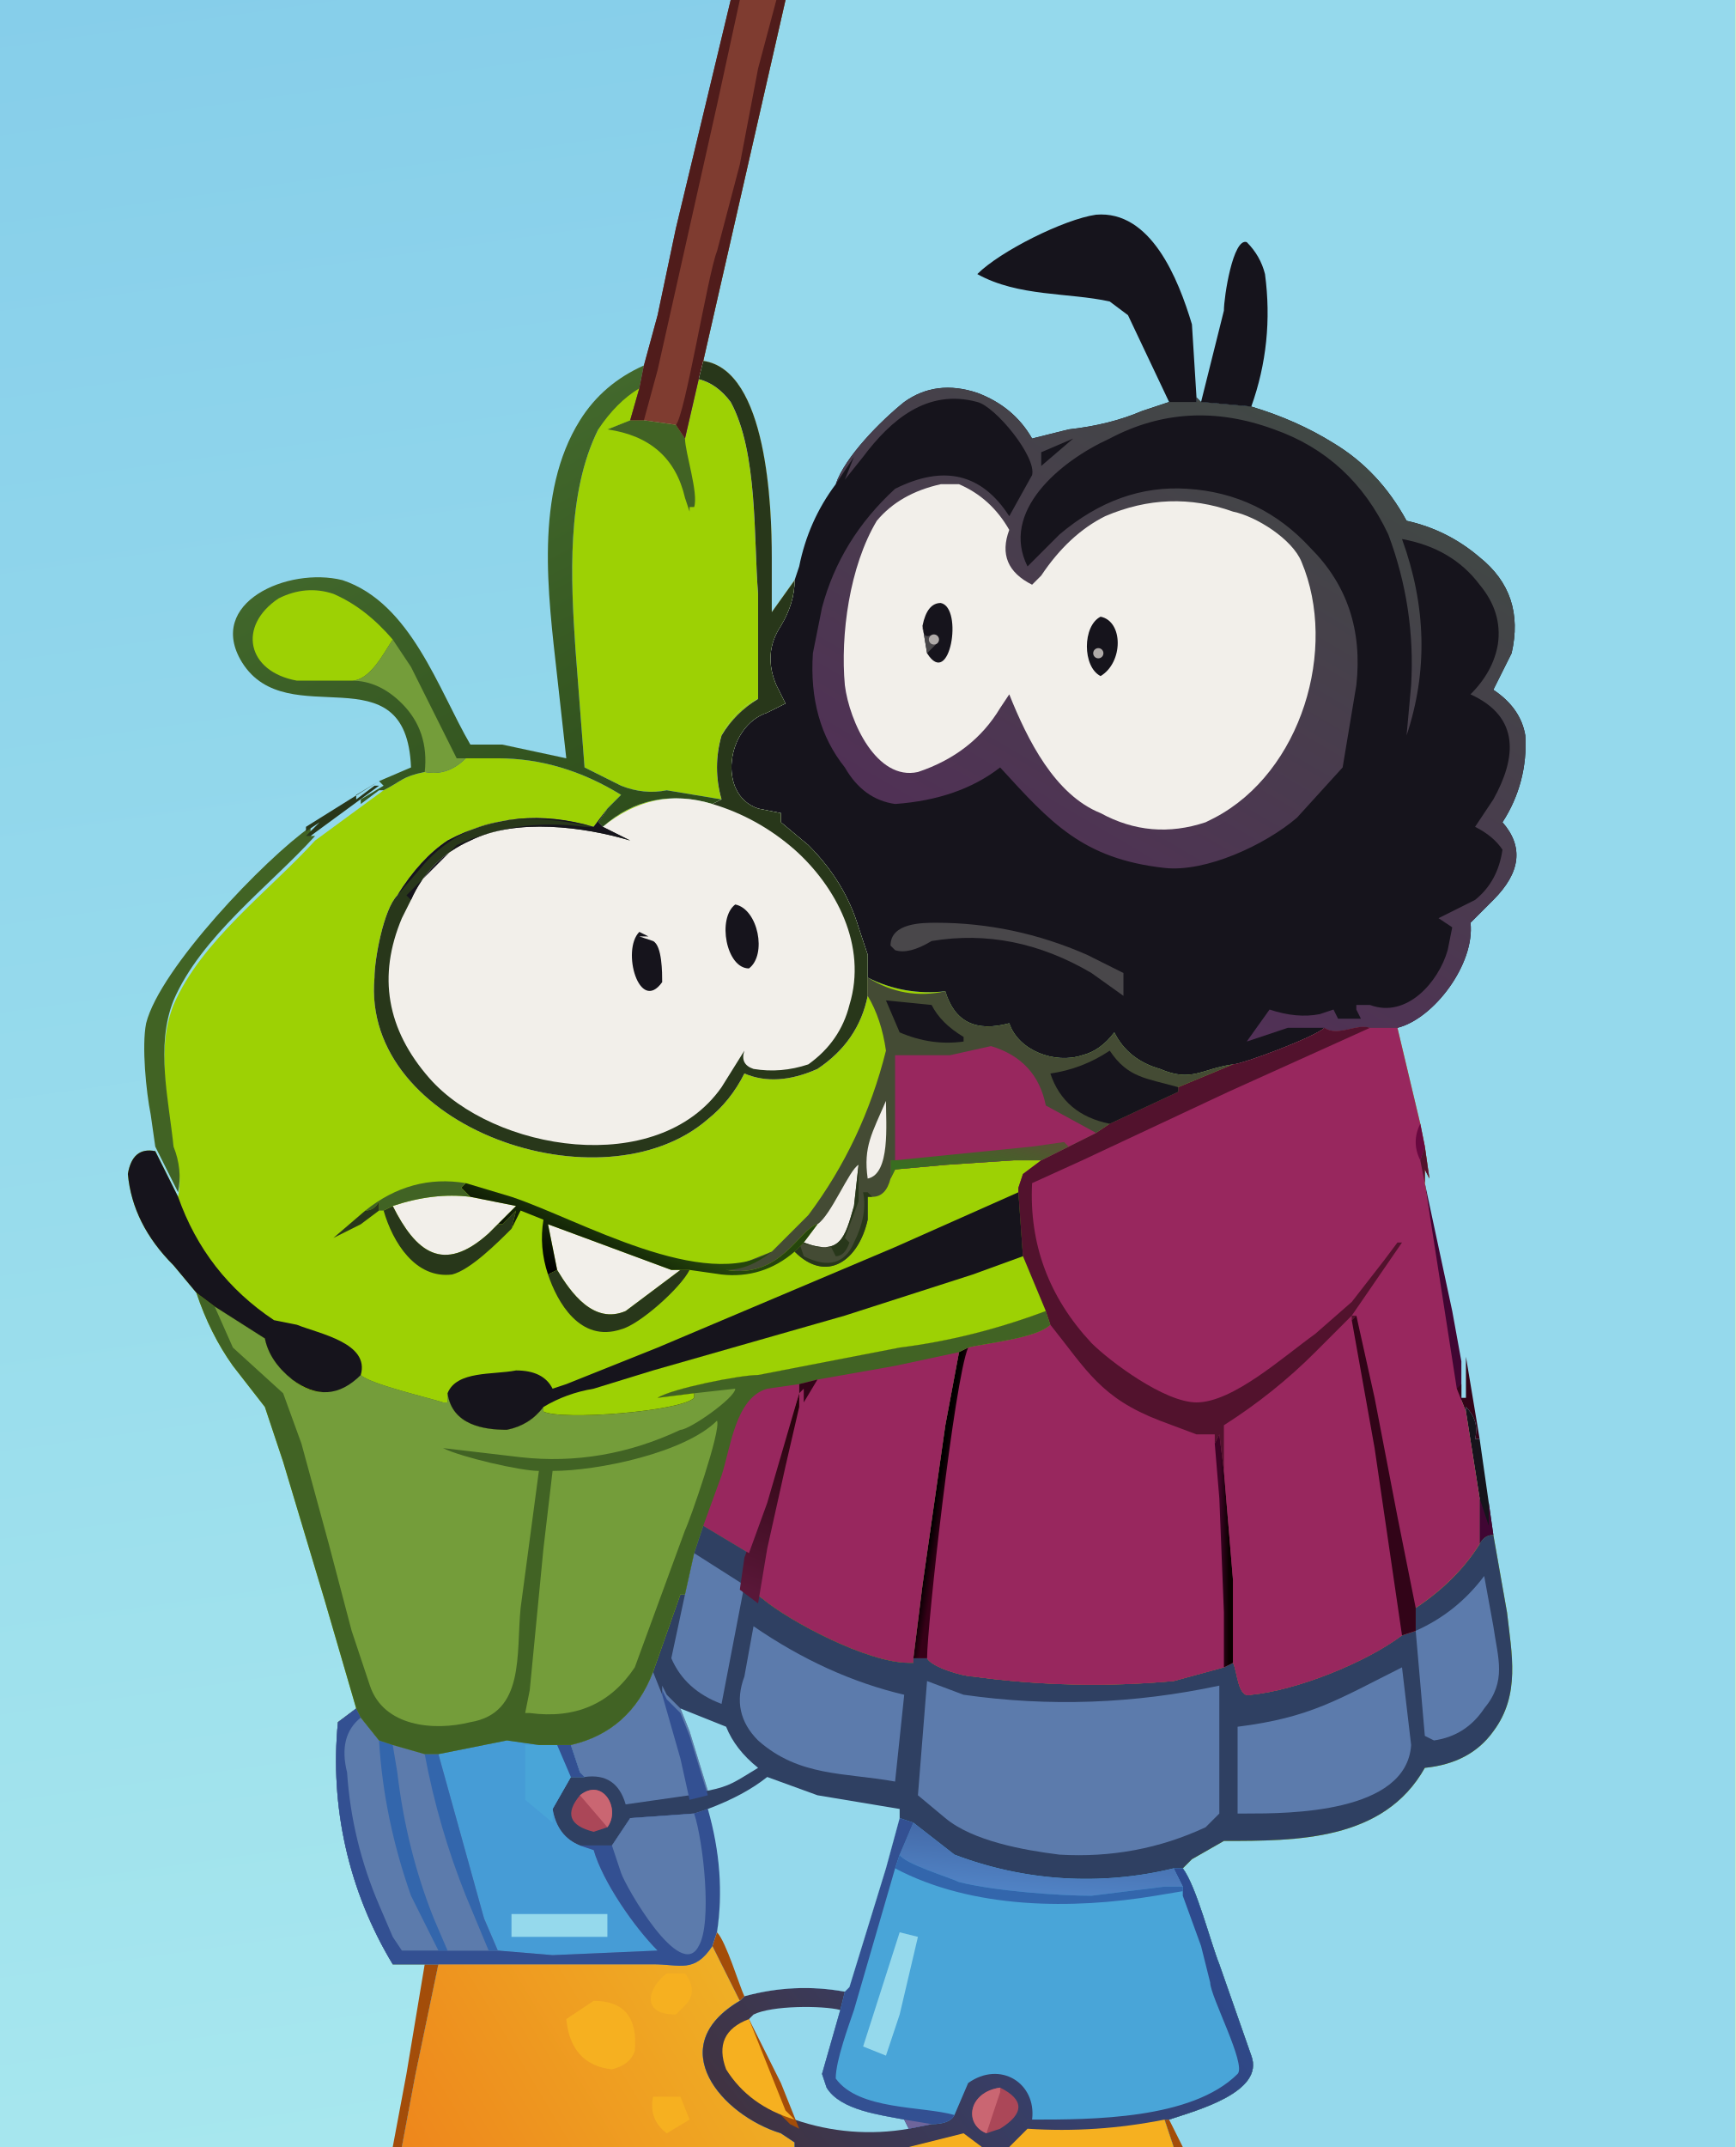
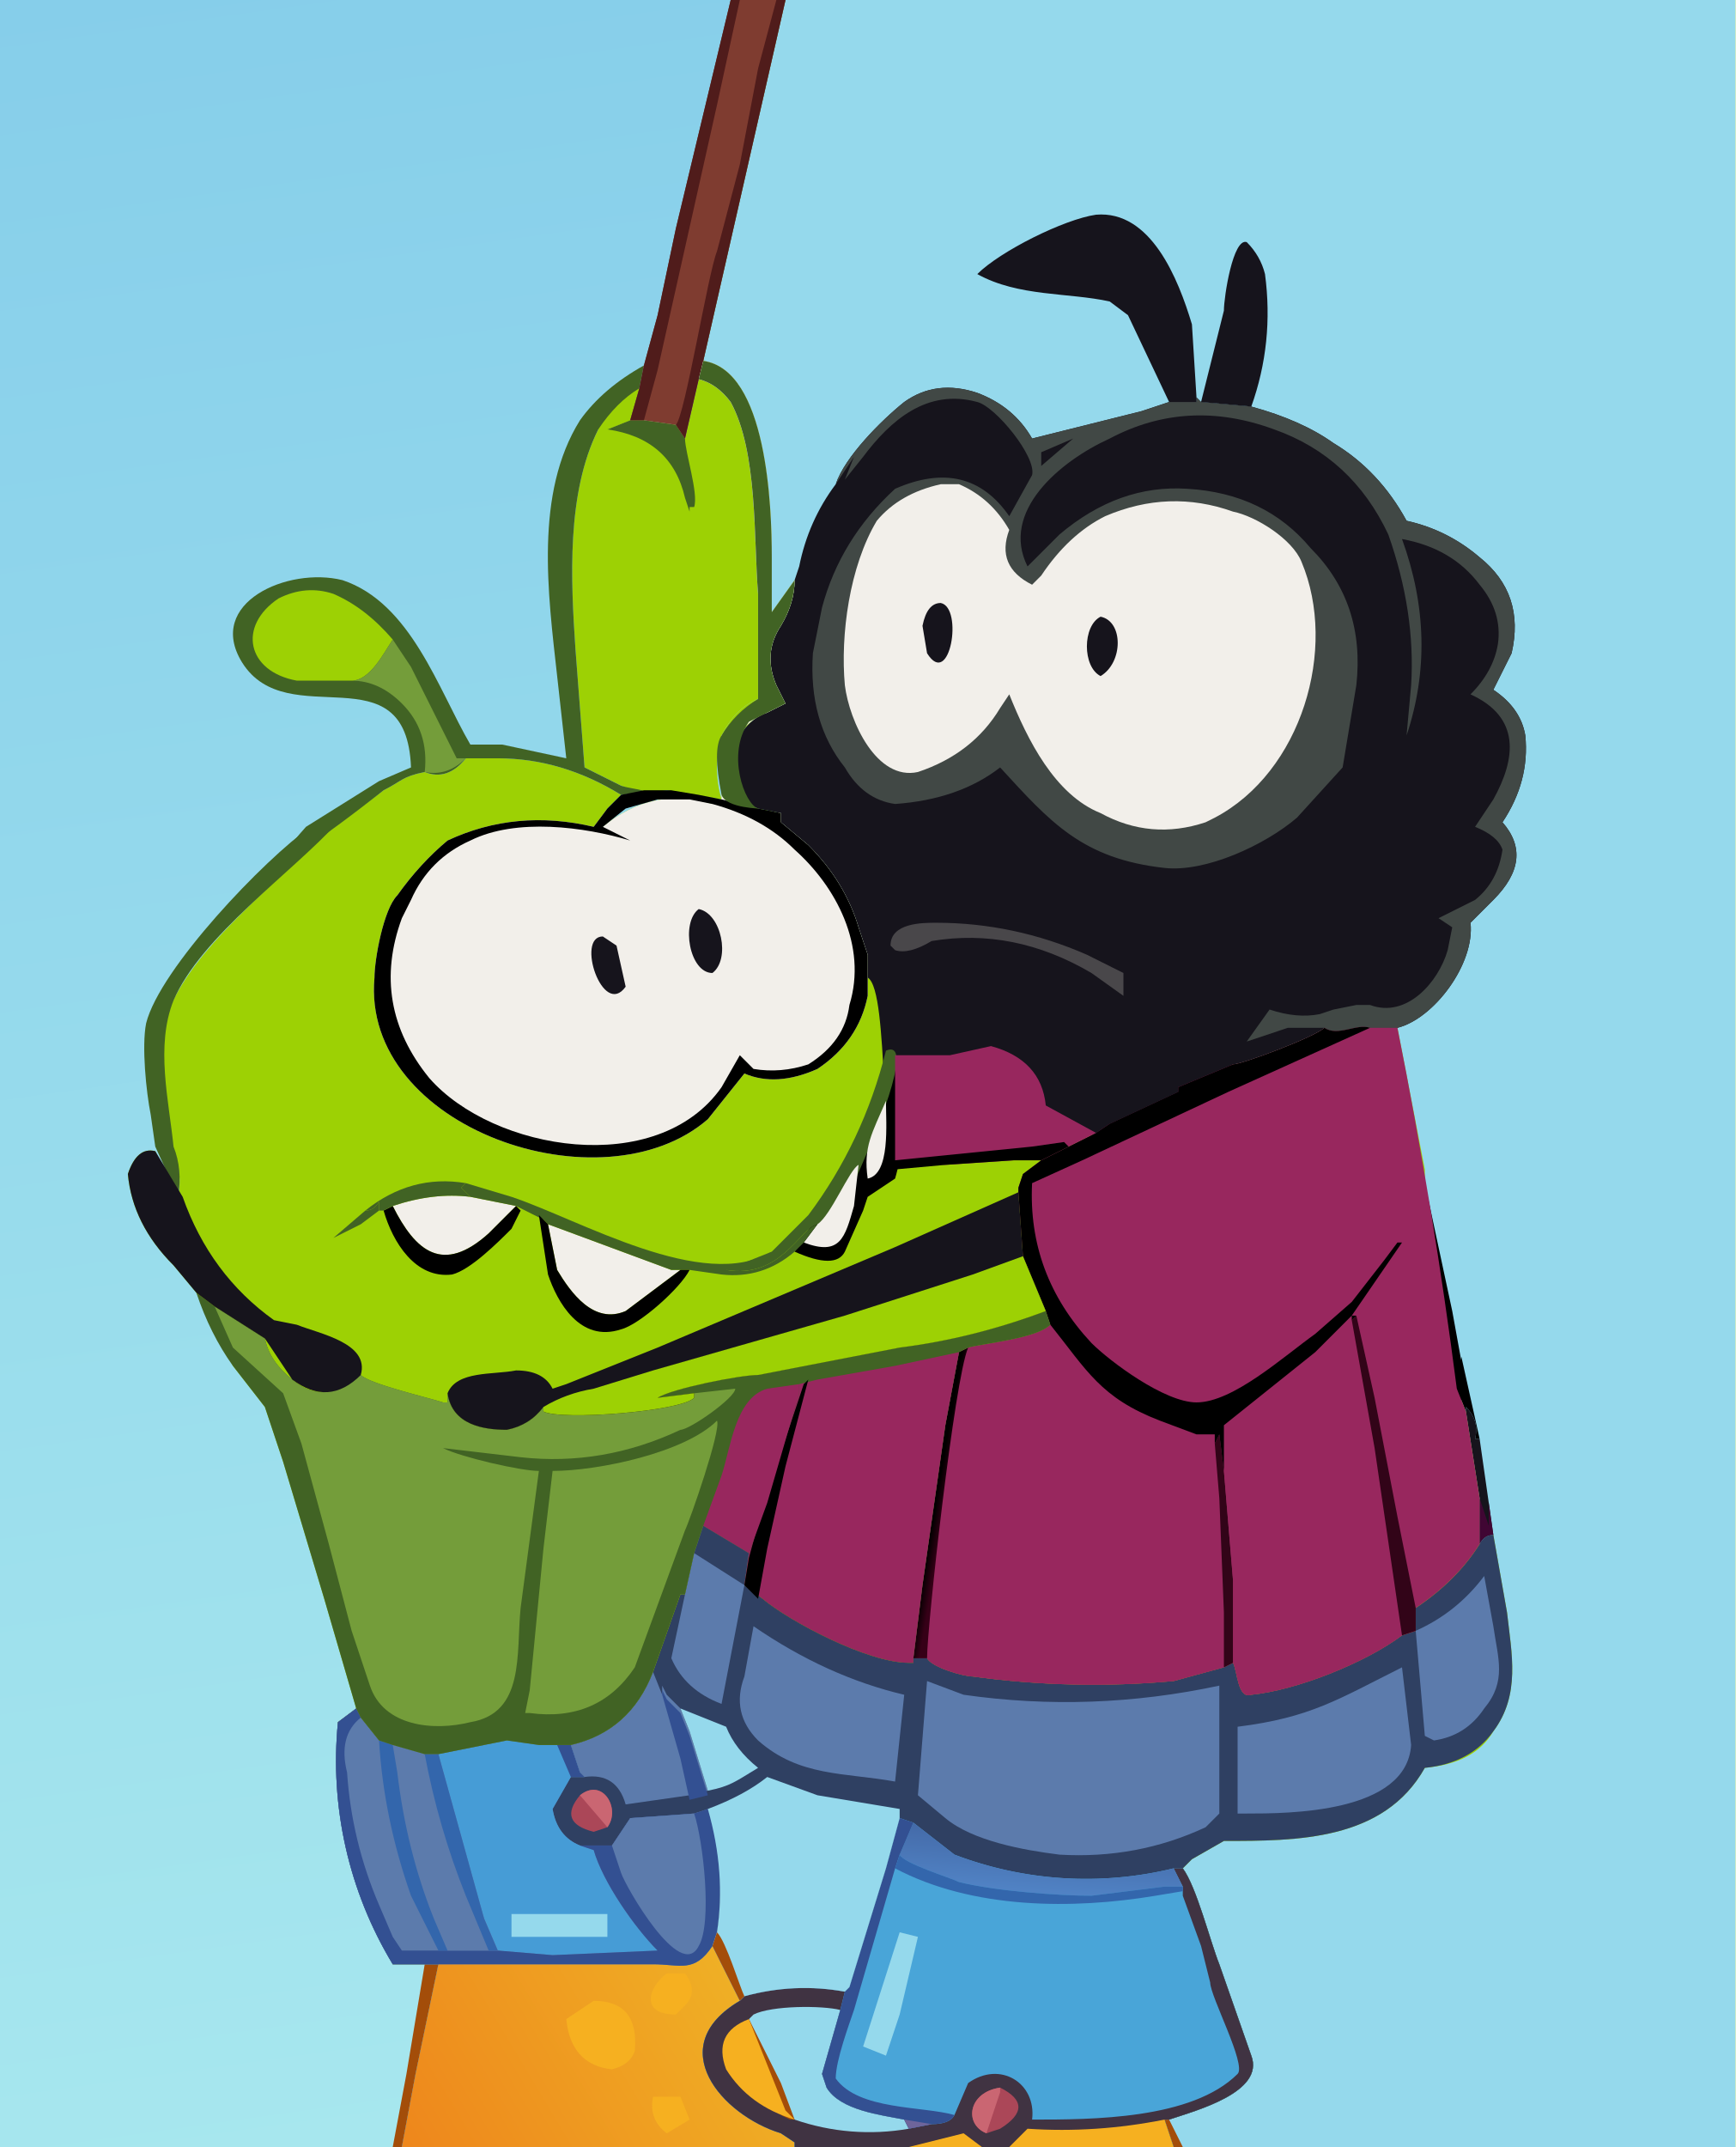
<svg xmlns="http://www.w3.org/2000/svg" width="380" height="470" viewBox="0 0 380 470">
-   <path fill="#9dd104" d="M0 0h380v470H0z" />
-   <path fill="#95d9ec" d="M172 0h208v470H257l-2-6h1c6-2 21-6 18-14l-7-20c-2-5-5-17-8-21l2-2 7-4c16 0 35 0 44-16q10-1 15-8c6-8 4-17 3-26l-3-17q-2 0-3 2v-10l-3-19-2-5-7-45v-3l1 2-1-7-1-5-5-21h-6c-3-1-7 2-10 0-2 2-18 8-20 8-7 1-9 4-16 1q-7-2-10-8-3 4-7 5c-6 2-14-1-16-7q-11 3-14-7-9 1-17-3v-5l-2-6q-3-10-11-18l-6-5v-2l-5-1c-9-3-7-18 2-21l4-2-2-4q-3-7 1-13 3-5 3-10l-5 7v-12c0-11-1-41-15-43z" />
-   <path fill="#16141c" d="M183 106c2-6 10-14 15-18q7-5 16-2 8 3 12 10l8-2q9-1 16-4l6-2h6v-1l1 1 11 1q10 3 18 8 10 6 16 17 9 2 16 8 10 8 7 21l-4 8q6 4 7 10a31 31 0 0 1-5 19q7 8-2 17l-5 5c1 9-8 21-16 23h-6c-3-1-7 2-10 0-2 2-18 8-20 8-7 1-9 4-16 1q-7-2-10-8-3 4-7 5c-6 2-14-1-16-7q-11 3-14-7-9 1-17-3v-5l-2-6q-3-10-11-18l-6-5v-2l-5-1c-9-3-7-18 2-21l4-2-2-4q-3-7 1-13 3-5 3-10l1-3q2-10 8-18" />
-   <defs>
-     <linearGradient id="a" x1="288.4" x2="227.3" y1="95.5" y2="199.5" gradientUnits="userSpaceOnUse">
-       <stop offset="0" stop-color="#414845" />
-       <stop offset="1" stop-color="#513056" />
-     </linearGradient>
-   </defs>
-   <path fill="url(#a)" d="M183 106c2-6 10-14 15-18q7-5 16-2 8 3 12 10l8-2q9-1 16-4l6-2h6v-1l1 1 11 1q10 3 18 8 10 6 16 17 9 2 16 8 10 8 7 21l-4 8q6 4 7 10a31 31 0 0 1-5 19q7 8-2 17l-5 5c1 9-8 21-16 23h-6c-3-1-7 2-10 0h-8l-9 3 5-7q6 2 11 1l3-1 1 2h5l-1-2v-1h3c8 3 15-5 17-12l1-5-3-2 8-4q5-4 6-11-2-3-6-5l4-6c5-9 6-18-5-23q5-5 6-11 1-7-4-13-6-8-17-10 8 22 1 43l1-11q1-17-5-33-8-17-25-23-19-7-36 2c-11 5-24 16-18 28l7-7q13-11 28-10 16 1 27 13 12 12 10 30l-3 18-10 11c-7 6-20 12-29 11-18-2-25-10-36-22q-9 7-23 8-7-1-11-8-8-10-7-25l2-10q4-15 16-26 16-8 25 6l5-9c1-4-8-15-12-16-11-3-19 4-25 12l-4 5 2-5z" />
+   <path fill="#9dd104" d="M0 0h380v470H0Z" />
+   <path fill="#95d9ec" d="M172 0h208v470H257l-2-6h1c6-2 21-6 18-14l-7-20c-2-5-5-17-8-21l2-2 7-4c16 0 35 0 44-16q11-1 15-8c6-8 4-17 3-26l-3-17-3 2v-10l-3-19-2-5-7-45v-3l-6-31h-6c-3-1-7 2-10 0-2 2-18 8-20 8-7 1-9 4-16 1q-7-2-10-8-3 4-7 5c-6 2-14-1-16-7q-11 3-14-7-9 2-17-3v-5l-2-6q-3-10-11-18l-6-5v-2l-5-1c-9-3-7-18 2-21l4-2-2-4q-3-7 1-13 3-5 3-10l-5 7v-12c0-11-1-41-15-43z" />
+   <path fill="#16141c" d="M183 106c2-6 10-14 15-18q7-5 16-2 8 3 12 10l8-2 16-4 6-2h6v-1l1 1 11 1q11 3 18 8 10 6 16 17 9 2 16 8 10 8 7 21l-4 8q6 4 7 10 1 10-5 19 7 8-2 17l-5 5c1 9-8 21-16 23h-6c-3-1-7 2-10 0-2 2-18 8-20 8-27 17-39 19-72 22-6 3-3-38-8-41v-5l-2-6q-3-10-11-18l-6-5v-2l-5-1c-9-3-7-18 2-21l4-2-2-4q-3-7 1-13 3-5 3-10l1-3q2-10 8-18" />
+   <path fill="#414845" d="M183 106c2-6 10-14 15-18q7-5 16-2 8 3 12 10l8-2 16-4 6-2h6v-1l1 1 11 1q11 3 18 8 10 6 16 17 9 2 16 8 10 8 7 21l-4 8q6 4 7 10 1 10-5 19 7 8-2 17l-5 5c1 9-8 21-16 23h-6c-3-1-7 2-10 0h-8l-9 3 5-7q6 2 11 1l3-1 5-1h3c8 3 15-5 17-12l1-5-3-2 8-4q5-4 6-11-1-3-6-5l4-6c5-9 6-18-5-23q5-5 6-11 1-7-4-13-6-8-17-10 8 22 1 43l1-11q1-16-5-33-8-17-25-23-19-7-36 2c-11 5-24 16-18 28l7-7q13-11 28-10 17 1 27 13 12 12 10 30l-3 18-10 11c-7 6-20 12-29 11-18-2-25-10-36-22q-9 7-23 8-7-1-11-8-8-10-7-25l2-10q4-15 16-26 16-7 25 6l5-9c1-4-8-15-12-16-11-3-19 4-25 12l-4 5 2-5z" />
  <path fill="#f2efea" d="M206 106h4q7 3 11 10-3 8 5 12l2-2q6-9 14-13 14-6 28-1c5 1 13 6 15 11 8 19 0 46-19 56l-2 1q-12 4-23-2c-10-4-16-16-20-26l-2 3q-6 10-18 14c-9 2-15-11-16-19-1-11 1-26 7-36q5-6 14-8" />
-   <path fill="#16141c" d="M202 137q1-5 4-5c5 1 2 19-3 11z" />
-   <path fill="#49474a" d="M202 137q0 3 2 2a1 1 0 0 0 1 2l-2 2z" />
-   <path fill="#b0aba9" d="M204 139a1 1 0 1 1 1 2 1 1 0 0 1-1-2" />
-   <path fill="#16141c" d="M241 135c5 1 5 10 0 13-4-2-4-11 0-13" />
-   <path fill="#b0aba9" d="M240 142a1 1 0 1 1 1 2 1 1 0 0 1-1-2" />
-   <path fill="#16141c" d="m235 96-7 6v-3z" />
+   <path fill="#16141c" d="M202 137q1-5 4-5c5 1 2 19-3 11zm39-2c5 1 5 10 0 13-4-2-4-11 0-13m-6-39-7 6v-3z" />
  <path fill="#49474a" d="M205 202q17 0 33 7l8 4v5l-7-5q-17-10-35-7-5 3-8 2l-1-1c0-5 7-5 10-5" />
  <path fill="#16141c" d="M214 60c5-5 19-12 26-13 12-1 18 14 21 24l1 16v1h-6l-9-19-4-3c-9-2-20-1-29-6m49 28 5-20c0-3 2-16 5-15q3 3 4 7 2 15-3 29z" />
-   <path fill="#400633" d="M312 259v-3zl6 28 2 11v9h-1v-3l-1 1z" />
+   <path d="M312 259v-3zl6 28 2 11v9h-1v-3l-1 1z" />
  <path fill="#16141c" d="M321 309v-1q3 3 2 7h1l2 14 1 7q-2 0-3 2v-10z" />
  <path fill="#400633" d="m324 328 2 6v-5l1 7q-2 0-3 2z" />
-   <path fill="#320418" d="m321 297 3 18h-1q1-4-2-7v1l-2-5 1-1v3h1z" />
+   <path d="m320 297 4 18h-1q1-4-2-7v1l-2-5z" />
  <path fill="#a34d09" d="M255 464h1l3 6h-2z" />
  <defs>
-     <linearGradient id="b" x1="45.9" x2="112.2" y1="-5.6" y2="465.2" gradientUnits="userSpaceOnUse">
+     <linearGradient id="a" x1="45.9" x2="112.2" y1="-5.6" y2="465.2" gradientUnits="userSpaceOnUse">
      <stop offset="0" stop-color="#86ceea" />
      <stop offset="1" stop-color="#a7e7ee" />
    </linearGradient>
  </defs>
-   <path fill="url(#b)" d="M0 0h172l-18 79-1 4q4 1 7 5c6 11 5 30 6 42v23q-5 2-8 8-2 7 0 14l-2 1q-14-4-24 5l1-1-1 1-1-1 2-3 3-3q-13-8-27-8h-7q-4 4-9 3c-5 1-5 2-9 4l-15 11c-10 11-25 22-31 36-4 10-1 22 0 32q2 5 1 10l-5-10q-5-1-6 5 1 11 10 20l5 6q3 9 8 16l7 9 4 12 9 30 7 24-4 3c-1 22 2 34 12 53h10l-5 24-3 16H0z" />
+   <path fill="url(#a)" d="M0 0h172l-18 79-1 4q4 1 7 5c6 11 5 30 6 42v23q-5 2-8 8v14l-2 1q-13-4-24 5l1-1-1 1-1-1 2-3 3-3q-13-8-27-8h-7q-4 5-9 3c-5 1-5 2-9 4l-16 12c-10 11-25 22-31 36-4 10 0 21 1 31q2 5 1 10l-5-10q-4-1-6 5 1 11 10 20l5 6 8 16 7 9 4 12 9 30 7 24-4 3c-1 22 2 34 12 53h10l-5 24-3 16H0Z" />
  <path fill="#9dd104" d="M153 83q4 1 7 5c6 11 5 30 6 42v23q-5 2-8 8-2 7 0 14l-12-2q-5 1-10-1l-8-4-2-26c-1-15-2-34 5-48h2l5-2h3l7 1 2 3z" />
  <path fill="#416324" d="M138 92h3l7 1 2 3c0 3 3 12 2 15h-1v1-1 1l-1-3q-3-13-17-15z" />
-   <defs>
-     <linearGradient id="c" x1="135.3" x2="92.9" y1="186.2" y2="105.5" gradientUnits="userSpaceOnUse">
-       <stop offset="0" stop-color="#2d4c1a" />
-       <stop offset="1" stop-color="#42682c" />
-     </linearGradient>
-   </defs>
-   <path fill="url(#c)" d="m141 80-1 5-2 7-5 2h-2c-7 14-6 33-5 48l2 26 8 4q5 2 10 1l12 2-2 1q-14-4-24 5l1-1-1 1-1-1 2-3 3-3q-13-8-27-8h-7q-4 4-9 3c-5 1-5 2-9 4h-1l-4 3v-1l5-3-1-1 7-3c-1-26-27-7-37-23-8-13 10-21 22-18 15 5 21 24 28 36h7l14 3-2-18c-2-18-5-40 5-56q5-8 14-12" />
+   <path fill="#416324" d="m141 80-1 5-2 7-5 2h-2c-7 14-6 33-5 48l2 26 8 4c3 1 9 1 0 2q-13-8-27-8h-7q-4 5-9 3c-5 1-5 2-9 4 0 0-34 27-17 8l16-10 7-3c-1-26-27-7-37-23-8-13 10-21 22-18 15 5 21 24 28 36h7l14 3-2-18c-2-18-5-40 5-56q5-7 14-12" />
  <path fill="#9dd104" d="M77 149H65c-11-2-13-12-4-18q6-3 12-1 7 3 13 10c-2 3-5 9-9 9" />
  <path fill="#749d3a" d="m86 140 4 6 10 20h2q-4 4-9 3 1-9-5-15-5-5-11-5c4 0 7-6 9-9" />
  <path fill="#9dd104" d="M131 94q4-6 9-9l-2 7-5 2z" />
  <path fill="#7f3c30" d="M160 0h12l-18 79-1 4-3 13-2-3-7-1h-3l2-7 1-5 3-11 4-19z" />
  <path fill="#501c1b" d="M160 0h2l-5 23-13 58-3 11h-3l2-7 1-5 3-11 4-19zm10 0h2l-18 79-1 4-3 13-2-3c2-2 7-33 9-38l5-19 4-21z" />
-   <path fill="#416324" d="m68 182 3-2-3 3h1c-10 11-25 22-31 36-4 10-1 22 0 32q2 5 1 10l-5-10-1-7c-1-5-2-15-1-20 3-12 26-36 36-43" />
+   <path fill="#416324" d="m71 180-3 3 6-3c-10 11-30 25-36 39-4 10-1 22 0 32q2 5 1 11l-5-11-1-7c-1-5-2-15-1-20 3-12 26-36 36-43" />
  <path fill="#a34d09" d="M93 430h3l-5 24-3 16h-2l3-16z" />
-   <path fill="#28371a" d="m83 171-5 3v1l4-3h1l-15 11h-1l3-3-3 2v-1z" />
  <path fill="#2f4062" d="m152 340 2-6 10 6-1 7 4 3c6 5 23 14 32 14h1v-1h3c1 2 8 4 10 4q22 3 44 1l11-3 2-1c1 2 1 8 4 7 10-1 25-7 33-13l3-1v-5q9-6 14-14 1-2 3-2l3 17c1 9 3 18-3 26q-5 7-15 8c-9 16-28 16-44 16l-7 4-2 2c3 4 6 16 8 21l7 20c3 8-12 12-18 14h-1l2 6H88l3-16 5-24H86a86 86 0 0 1-12-53l4-3 1 2 4 5 3 1 7 2h3l15-3 7 1h7q13-3 18-16l6-17h1z" />
  <path fill="#5c7bac" d="m78 374 1 2 4 5 3 1 7 2h3l15-3 7 1h7l2 6 1 1h-3l-4 7q1 6 6 8h7l4-6 14-1 3-1q4 13 2 27l-1 3 6 12c-17 10-4 25 9 29l3 2v1H88l3-16 5-24H86a86 86 0 0 1-12-53z" />
  <defs>
-     <linearGradient id="d" x1="92.5" x2="160.3" y1="474.8" y2="434.2" gradientUnits="userSpaceOnUse">
+     <linearGradient id="b" x1="92.5" x2="160.3" y1="474.8" y2="434.2" gradientUnits="userSpaceOnUse">
      <stop offset="0" stop-color="#ee871c" />
      <stop offset="1" stop-color="#efaf25" />
    </linearGradient>
  </defs>
-   <path fill="url(#d)" d="m156 426 6 12c-17 10-4 25 9 29l3 2v1H88l3-16 5-24h47c6 0 9 2 13-4" />
+   <path fill="url(#b)" d="m156 426 6 12c-17 10-4 25 9 29l3 2v1H88l3-16 5-24h47c6 0 9 2 13-4" />
  <path fill="#f6b020" d="M130 438q10 0 9 11-1 3-5 4-9-1-10-11zm16-6h4q3 4 0 7l-2 2c-8 0-6-6-2-9m3 27 2 5-5 3q-4-3-3-8z" />
  <path fill="#469cd6" d="m96 384 15-3 7 1h7l2 6 1 1h-3l-4 7q1 6 6 8l3 1c2 7 9 17 14 22l-23 1-12-1-3-7q-7-18-10-36" />
-   <path fill="#49a5d8" d="M122 382h3l2 6 1 1h-3l-4 7v3l-6-5v-12z" />
  <path fill="#335092" d="M122 382h3l2 6 1 1h-3z" />
  <path fill="#95d9ec" d="M112 419h21v5h-21z" />
  <path fill="#335092" d="m78 374 1 2q-5 4-3 12 1 15 7 29l3 7 2 3h21l12 1 23-1c-5-5-12-15-14-22l-3-1h7l4-6 14-1 3-1q4 13 2 27l-1 3c-4 6-7 4-13 4H86a86 86 0 0 1-12-53z" />
  <path fill="#5c7bac" d="M152 397c2 6 4 24 1 29-4 8-16-13-17-16l-2-6 4-6zm-66-15 7 2h3l10 36 3 7H98l-3-7q-6-15-8-32z" />
  <path fill="#3366ac" d="M93 384h3l10 36 3 7h-2l-5-12q-6-15-9-31m-10-3 3 1 1 6q2 17 8 32l3 7h-2l-6-12q-6-17-7-34" />
  <path fill="#49a5d8" d="m197 398 3 1 9 7a81 81 0 0 0 48 3h2c3 4 6 16 8 21l7 20c3 8-12 12-18 14h-1l2 6h-83v-1l-3-2c-13-4-26-19-9-29l1-1q11-3 22-1l1-1 8-26z" />
-   <defs>
-     <linearGradient id="e" x1="174.9" x2="261.3" y1="479.8" y2="412.2" gradientUnits="userSpaceOnUse">
-       <stop offset="0" stop-color="#403342" />
-       <stop offset="1" stop-color="#2d4b91" />
-     </linearGradient>
-   </defs>
-   <path fill="url(#e)" d="M257 409h2c3 4 6 16 8 21l7 20c3 8-12 12-18 14h-1l2 6h-83v-1l-3-2c-13-4-26-19-9-29l1-1q11-3 22-1l-1 4-4 14 1 3c3 5 12 6 17 7l1 2 5-1q4 0 5-2l3-7c7-5 15 0 14 8 13 0 35 0 45-10 2-2-6-17-6-20l-2-8-4-11v-2z" />
+   <path fill="#403342" d="M257 409h2c3 4 6 16 8 21l7 20c3 8-12 12-18 14h-1l2 6h-83v-1l-3-2c-13-4-26-19-9-29l1-1q11-3 22-1l-1 4-4 14 1 3c3 5 12 6 17 7l1 2 5-1q4 0 5-2l3-7c7-5 15 0 14 8 13 0 35 0 45-10 2-2-6-17-6-20l-2-8-4-11v-2z" />
  <path fill="#95d9ec" d="M165 441c4-2 15-2 19-1l-4 14 1 3c3 5 12 6 17 7l1 2a50 50 0 0 1-25-2l-2-2-4-10-4-10z" />
-   <path fill="#a34d09" d="m164 442 7 14 4 10-2-1-2-2-4-10-4-10" />
+   <path fill="#a34d09" d="m164 442 7 14 3 8h-1l-2-1-4-10-4-10" />
  <path fill="#f6b020" d="M174 464q-10-3-15-11-3-8 5-11l4 10 4 10zm51 2q15 1 30-2l2 6h-36zm-26 4 12-3 4 3z" />
  <path fill="#ab4758" d="M219 457q8 4 0 9l-3 1c-5-2-4-9 3-10" />
  <path fill="#ca6672" d="M216 467c-5-2-4-9 3-10v1z" />
  <defs>
-     <linearGradient id="f" x1="228.3" x2="227.3" y1="401.4" y2="413.9" gradientUnits="userSpaceOnUse">
+     <linearGradient id="c" x1="228.3" x2="227.3" y1="401.4" y2="413.9" gradientUnits="userSpaceOnUse">
      <stop offset="0" stop-color="#446aa8" />
      <stop offset="1" stop-color="#5082c4" />
    </linearGradient>
  </defs>
-   <path fill="url(#f)" d="m197 406 3-7 9 7a81 81 0 0 0 48 3l2 4h-4l-16 2c-7 0-21-1-29-3-2-1-12-4-13-6" />
+   <path fill="url(#c)" d="m197 406 3-7 9 7a81 81 0 0 0 48 3l2 4h-4l-16 2c-7 0-21-1-29-3-2-1-12-4-13-6" />
  <path fill="#335092" d="m197 398 3 1-3 7-1 3-9 31c-1 3-4 11-4 15 5 7 19 6 26 8q-1 2-5 2l-5 1-1-2c-5-1-14-2-17-7l-1-3 4-14 1-4 1-1 8-26z" />
  <path fill="#6e659b" d="m198 464 6 1-5 1z" />
  <path fill="#3366ac" d="M197 406c1 2 11 5 13 6 8 2 22 3 29 3l16-2h4v1l-6 1c-18 3-40 3-57-6z" />
+   <path d="m190 262-1 3-4 9q-2 4-11 0s18-28 21-40c8 0 1 24 1 24" />
  <path fill="#95d9ec" d="m197 423 4 1-4 17-3 9-5-2zm-42-27q8-3 13-7l11 4 12 2 6 1v2l-3 11-8 26-1 1q-11-2-22 1l-1 1-6-12 1-3q2-13-2-27" />
  <path fill="#a34d09" d="M157 423c2 2 5 12 6 14l-1 1-6-12z" />
  <path fill="#5c7bac" d="m143 366 2 5v-2l1 2 3 3 2 5 4 13-4 1-14 2q-2-7-9-6l-1-1-2-6q13-3 18-16" />
  <path fill="#335092" d="M145 371v-1l1 2 3 3 2 5 4 13-4 1-2-9z" />
  <path fill="#5c7bac" d="m152 340 2-6 10 6-1 7-5 26q-8-3-11-10l3-14z" />
  <path fill="#2f4062" d="m152 340 2-6 10 6-1 7z" />
  <path fill="#95d9ec" d="m155 392-4-13-2-5 10 4q2 5 7 9c-5 3-6 4-11 5" />
  <path fill="#5c7bac" d="m203 368 8 3q28 4 56-2v28l-3 3q-15 7-32 6c-8-1-19-3-25-8l-6-5zm104-3 2 17c-1 15-27 15-36 15h-2v-19c16-2 22-6 36-13m-142-9q16 11 33 15l-2 19c-11-2-21-1-30-9q-6-6-3-14zm160-11 2 11c1 7 3 12-2 18q-4 6-11 7l-2-1-2-23q9-4 15-12" />
  <path fill="#ab4758" d="M127 393c5-4 9 3 6 7l-3 1q-8-2-3-8" />
  <path fill="#ca6672" d="M127 393c5-4 9 3 6 7z" />
-   <path fill="#98275e" d="M300 225h6l5 21 1 5 1 7-1-2v3l7 45 2 5 3 19v10q-5 8-14 14v5l-3 1c-8 6-23 12-33 13-3 1-3-5-4-7l-2 1-11 3q-22 2-44-1c-2 0-9-2-10-4h-3l2-16 5-35 3-16 2-1c4-1 15-2 18-5l-1-3-5-12-1-14v-1l1-3 4-3 6-3 6-3 3-2 15-7v-1l12-5c2 0 18-6 20-8 3 2 7-1 10 0" />
+   <path fill="#98275e" d="M300 225h6q8 40 13 79l2 5 3 19v10q-5 8-14 14v5l-3 1c-8 6-23 12-33 13-3 1-3-5-4-7l-2 1-11 3q-22 2-44-1c-2 0-9-2-10-4h-3l2-16 5-35 3-16 2-1c4-1 15-2 18-5l-1-3-5-12-1-14v-1l1-3 4-3 6-3 6-3 3-2 15-7v-1l12-5c2 0 18-6 20-8 3 2 7-1 10 0" />
  <path fill="#98275e" d="M230 290c8 10 11 16 24 21l8 3h4v2l1-2 1 8 2 24v18l-2 1-11 3q-22 2-44-1c-2 0-9-2-10-4h-3l2-16 5-35 3-16 2-1c4-1 15-2 18-5" />
  <defs>
-     <linearGradient id="g" x1="204.9" x2="207.2" y1="329" y2="329.4" gradientUnits="userSpaceOnUse">
+     <linearGradient id="e" x1="204.9" x2="207.2" y1="329" y2="329.4" gradientUnits="userSpaceOnUse">
      <stop offset="0" stop-color="#020000" />
      <stop offset="1" stop-color="#360017" />
    </linearGradient>
  </defs>
-   <path fill="url(#g)" d="m210 296 2-1c-3 7-9 61-9 68h-3l2-16 5-35z" />
-   <defs>
-     <linearGradient id="h" x1="269.1" x2="267.1" y1="338.6" y2="338.6" gradientUnits="userSpaceOnUse">
-       <stop offset="0" stop-color="#0b0000" />
-       <stop offset="1" stop-color="#3d0325" />
-     </linearGradient>
-   </defs>
-   <path fill="url(#h)" d="m266 316 1-2 1 8 2 24v18l-2 1v-12l-1-25z" />
+   <path fill="url(#e)" d="m210 296 2-1c-3 7-9 61-9 68h-3l2-16 5-35z" />
+   <path fill="#320418" d="m266 316 1-2 1 8 2 24v18l-2 1v-12l-1-25z" />
  <path fill="#98275e" d="M268 312q11-7 20-16l8-8v1l1-1 4 18 5 26 4 20v5l-3 1c-8 6-23 12-33 13-3 1-3-5-4-7v-18l-2-24z" />
  <path fill="#320418" d="m297 288 4 18 5 26 4 20v5l-3 1-6-41-5-28z" />
-   <path fill="#52122d" d="M290 225c3 2 7-1 10 0l-31 14-32 15-11 5q-1 20 13 35c4 4 16 13 23 13 8 0 19-10 26-15l8-7 7-9 3-4h1l-11 16h1l-1 1v-1l-8 8q-9 9-20 16v10l-1-8-1 2v-2h-4l-8-3c-13-5-16-11-24-21l-1-3-5-12-1-14v-1l1-3 4-3 6-3 6-3 3-2 15-7v-1l12-5c2 0 18-6 20-8m22 26 1 7-1-2v3l-1-5z" />
-   <path fill="#68083f" d="m311 246 1 5-1 3q-2-4 0-8" />
+   <path d="M290 225c3 2 7-1 10 0l-31 14-32 15-11 5q-1 20 13 35c4 4 16 13 23 13 8 0 19-10 26-15l8-7 7-9 3-4h1l-11 16h1l-1 1v-1l-8 8-20 16v10l-1-8-1 2v-2h-4l-8-3c-13-5-16-11-24-21l-1-3-5-12-1-14v-1l1-3 4-3 6-3 6-3 3-2 15-7v-1l12-5c2 0 18-6 20-8" />
  <path fill="#416324" d="m43 283 4 3 11 7q1 5 6 9 7 6 15-1c2 2 15 5 18 6h1v-2c1 7 8 8 13 8q5-1 8-5v1c4 2 30 0 33-3v-1l-8 1c3-2 18-5 22-5l31-6q16-2 32-8l1 3c-3 3-14 4-18 5l-2 1-3 16-5 35-2 16v1h-1c-9 0-26-9-32-14l-4-3 1-7-10-6-2 6-2 9h-1l-6 17q-5 13-18 16h-7l-7-1-15 3h-3l-7-2-3-1-4-5-1-2-7-24-9-30-4-12-7-9q-5-7-8-16" />
  <path fill="#749d3a" d="m47 286 11 7q1 5 6 9 7 6 15-1c2 2 15 5 18 6h1v-2c1 7 8 8 13 8q5-1 8-5v1c4 2 30 0 33-3v-1l9-1c0 2-10 9-12 9q-17 8-35 6l-17-2c4 2 17 5 21 5l-4 30c-1 10 1 23-11 25-8 2-19 1-22-8l-4-12-5-19-6-22-4-11-11-10z" />
  <path fill="#98275e" d="m179 302 17-3 14-3-3 16-5 35-2 16v1h-1c-9 0-26-9-32-14l-4-3 1-7 4-11 7-24v-2z" />
-   <defs>
-     <linearGradient id="i" x1="179" x2="162.4" y1="305.4" y2="347.4" gradientUnits="userSpaceOnUse">
-       <stop offset="0" stop-color="#220007" />
-       <stop offset="1" stop-color="#591738" />
-     </linearGradient>
-   </defs>
-   <path fill="url(#i)" d="M175 305v3l-3 13-4 18-2 12-4-3 1-7 4-11z" />
-   <path fill="#320418" d="m179 302-3 5v-3l-1 1v-2z" />
+   <path d="m176 303 1-1-5 19-4 18-2 11-3-3 1-6 3-11Z" />
  <path fill="#98275e" d="m168 304 7-1v2l-7 24-4 11-10-6 4-11c2-6 3-17 10-19" />
  <path fill="#749d3a" d="M157 311c1 2-6 22-7 24l-11 30q-8 12-23 10h-1l1-5 3-31 2-17c10 0 29-4 36-11" />
-   <path fill="#f2efea" d="M154 79c14 2 15 32 15 43v12l5-7q0 5-3 10-4 6-1 13l2 4-4 2c-9 3-11 18-2 21l5 1v2l6 5q8 8 11 18l2 6v9q-2 10-11 16-9 4-16 1-3 6-8 10c-23 20-76 2-73-31 0-4 2-15 5-18q5-8 11-12 15-8 32-3l3-4-2 3 1 1 1-1-1 1q11-9 24-5l2-1q-2-7 0-14 3-5 8-8v-23c-1-12 0-31-6-42q-3-4-7-5z" />
-   <path fill="#28371a" d="M154 79c14 2 15 32 15 43v12l5-7q0 5-3 10-4 6-1 13l2 4-4 2c-9 3-11 18-2 21l5 1v2l6 5q8 8 11 18l2 6v9q-2 10-11 16-9 4-16 1-3 6-8 10c-23 20-76 2-73-31 0-4 2-15 5-18q5-8 11-12 15-8 32-3l3-4-2 3 1 1 1-1-1 1 6 3c-10-3-25-5-35 0q-9 4-13 13l-2 4q-8 19 6 35c14 16 50 22 64 2l5-8q-1 3 2 4 6 1 12-1 7-5 9-13c4-13-3-26-12-34q-8-7-18-10l2-1q-2-7 0-14 3-5 8-8v-23c-1-12 0-31-6-42q-3-4-7-5z" />
-   <path fill="#16141c" d="m133 177-2 3 1 1 1-1-1 1 6 3c-10-3-25-5-35 0q-9 4-13 13l-1-1 11-11q13-6 28-4h2c-14-3-27-3-37 8l-6 7q5-8 11-12 15-8 32-3zm28 21c5 1 7 11 3 14-5 0-7-11-3-14m-21 6 2 1h1-3l3 1c2 1 2 7 2 9-5 7-9-7-5-11" />
-   <path fill="#444b34" d="M190 214q8 5 17 3 3 10 14 7c2 6 10 9 16 7q4-1 7-5 3 6 10 8c7 3 9 0 16-1l-12 5v1l-15 7-3 2-6 3-6 3h-6l-15 1-11 1-1 2q-1 4-4 4h-1v5c-2 9-9 14-16 7l2-2 3-4c-4 1-8 12-20 10l10-4 8-8q12-16 17-36-1-7-4-12z" />
-   <path fill="#98275e" d="M196 254v-23h12l9-2q10 3 12 13l11 6-6 3-6 3h-6l-15 1-11 1-1 2v-4z" />
-   <defs>
-     <linearGradient id="j" x1="212.8" x2="215.9" y1="259.1" y2="246.4" gradientUnits="userSpaceOnUse">
-       <stop offset="0" stop-color="#386e20" />
-       <stop offset="1" stop-color="#575034" />
-     </linearGradient>
-   </defs>
-   <path fill="url(#j)" d="m196 254 30-3 7-1 1 1-6 3h-6l-15 1-11 1-1 2v-4z" />
+   <path fill="#f2efea" d="M154 79c14 2 15 32 15 43v12l5-7q0 5-3 10-4 6-1 13l2 4-4 2c-9 3-13 18-4 21l7 1v2l6 5q8 8 11 18l2 6v9q-2 10-11 16-9 4-16 1l-8 10c-23 20-76 2-73-31 0-4 2-15 5-18q5-7 11-12 15-7 32-3l3-4-2 3 1 1 1-1-1 1q11-9 24-5l2-1v-14l8-8v-23c-1-12 0-31-6-42q-3-4-7-5z" />
+   <path d="m166 177 5 1v2l6 5q8 8 11 18l2 6v9q-2 10-11 16-9 4-16 1l-8 10c-23 20-76 2-73-31 0-4 2-15 5-18q5-7 11-12 15-7 32-3l3-4 3-3 5-1h6l6 1 5 1-2 1-5-1h-7l-7 2-5 4 6 3c-10-3-25-5-35 0q-9 4-13 13l-2 4q-7 19 6 35c14 16 50 22 64 2l4-7 3 3q6 1 12-1 8-5 9-13c4-13-3-26-12-34q-7-7-18-10l2-1" />
+   <path fill="#416324" d="m181 273-2-5c-4 1-8 12-20 10l10-4 8-8q12-16 17-36c7-3-4 22-4 22" />
+   <path fill="#98275e" d="M196 254v-23h12l9-2q11 3 12 13l11 6-6 3-6 3h-6l-15 1z" />
+   <path d="m196 254 30-3 7-1 1 1-6 3h-6l-15 1-11 1z" />
  <path fill="#16141c" d="M243 230c4 6 8 6 15 8v1l-15 7q-10-2-13-11 7-1 13-5" />
-   <path fill="#f2efea" d="M179 268c3-2 7-12 9-13l-1 9c-2 7-3 11-11 8z" />
-   <path fill="#28371a" d="M188 255v8l-3 8 1 1q-1 3-3 3l-1-2h-3l-4-1 1 3q8 4 11-3 3-6 2-11h1l1 1h-1v5c-2 9-9 14-16 7l2-2c8 3 9-1 11-8z" />
-   <path fill="#16141c" d="m194 219 10 1q2 4 7 7v1q-7 1-14-2z" />
-   <path fill="#f2efea" d="M194 241c0 5 1 16-4 17-1-7 1-10 4-17" />
+   <path fill="#f2efea" d="M179 268c3-2 7-12 9-13l-1 9c-2 7-3 11-11 8zm15-27c0 5 1 16-4 17-1-7 1-10 4-17" />
  <path fill="#16141c" d="m223 261 1 14 5 12q-16 6-32 8l-31 6c-4 0-19 3-22 5l8-1v1c-3 3-29 5-33 3v-1q-3 4-8 5c-5 0-12-1-13-8 2-5 10-4 15-5q6 0 8 4l3-1 20-8 52-22z" />
  <path fill="#9dd104" d="m224 275 5 12q-16 6-32 8l-31 6c-4 0-19 3-22 5l8-1v1c-3 3-29 5-33 3v-1q5-3 11-4l13-4 42-12 28-9z" />
-   <path fill="#16141c" d="m43 283-5-6q-9-9-10-20 1-6 6-5l5 10q6 17 21 27l5 1c5 2 16 4 14 11q-7 7-15 1-5-4-6-9l-11-7z" />
+   <path fill="#16141c" d="m43 283-5-6q-9-9-10-20 2-6 6-5l6 10q6 17 20 27l5 1c5 2 16 4 14 11q-7 7-15 1l-6-9-11-7z" />
  <path fill="#f2efea" d="m120 268 27 10h2l-12 9c-7 3-12-4-15-9zm-34-4q9-3 17-2l10 2-4 4-2 2c-10 9-16 4-21-6" />
-   <defs>
-     <linearGradient id="k" x1="125" x2="132.1" y1="279.8" y2="264.7" gradientUnits="userSpaceOnUse">
-       <stop offset="0" />
-       <stop offset="1" stop-color="#25460c" />
-     </linearGradient>
-   </defs>
-   <path fill="url(#k)" d="m102 259 10 3c15 5 42 21 57 12l8-8-8 8q-5 4-10 4c12 2 16-9 20-10l-3 4-2 2q-7 6-16 5l-7-1h-4l-27-10 2 10-2 1q-2-6-1-12l-5-2-2 4 1-4-3 3h-1l4-4-10-2-2-2z" />
-   <path fill="#28371a" d="m84 265 2-1c5 10 11 15 21 6l2-2h1l3-3-1 4c-3 3-9 9-13 10-8 1-13-7-15-14m38 13c3 5 8 12 15 9l12-9h-2 4c-2 4-11 12-15 13-9 3-14-6-16-12z" />
+   <path fill="#416324" d="m102 259 10 3c15 5 42 21 57 12l8-8-8 8q-5 4-10 4c12 2 16-9 20-10l-3 4-2 2q-7 6-16 5l-7-1h-4l-27-10-1-1-6-3-10-2-2-2z" />
+   <path d="m84 265 2-1c5 10 11 15 21 6l2-2 4-4 1 1-2 4c-3 3-9 9-13 10-8 1-13-7-15-14m38 13c3 5 8 12 15 9l12-9h-2 4c-2 4-11 12-15 13-9 3-14-6-16-12l-2-13 2 2z" />
  <path fill="#416324" d="M80 265q10-8 22-6l-1 1 2 2q-8-1-17 2l-2 1h-1v-2q-1 2-3 2" />
-   <path fill="#28371a" d="M80 265q2 0 3-2v2l-4 3-6 3z" />
+   <path fill="#416324" d="M80 265q2 0 3-2v2l-4 3-6 3zm84-107c-5 7-1 18 2 19 1 0-7 0-8-3q-2-10 0-13 3-5 8-8v-23c-1-12 0-31-6-42q-3-4-7-5l1-4c14 2 15 32 15 43v12l5-7q0 5-3 10-4 6-1 13l2 4-4 2" />
+   <path fill="#16141c" d="M153 199c5 1 7 11 3 14-5 0-7-11-3-14m-21 6 3 2 2 9c-5 7-11-11-5-11" />
</svg>
